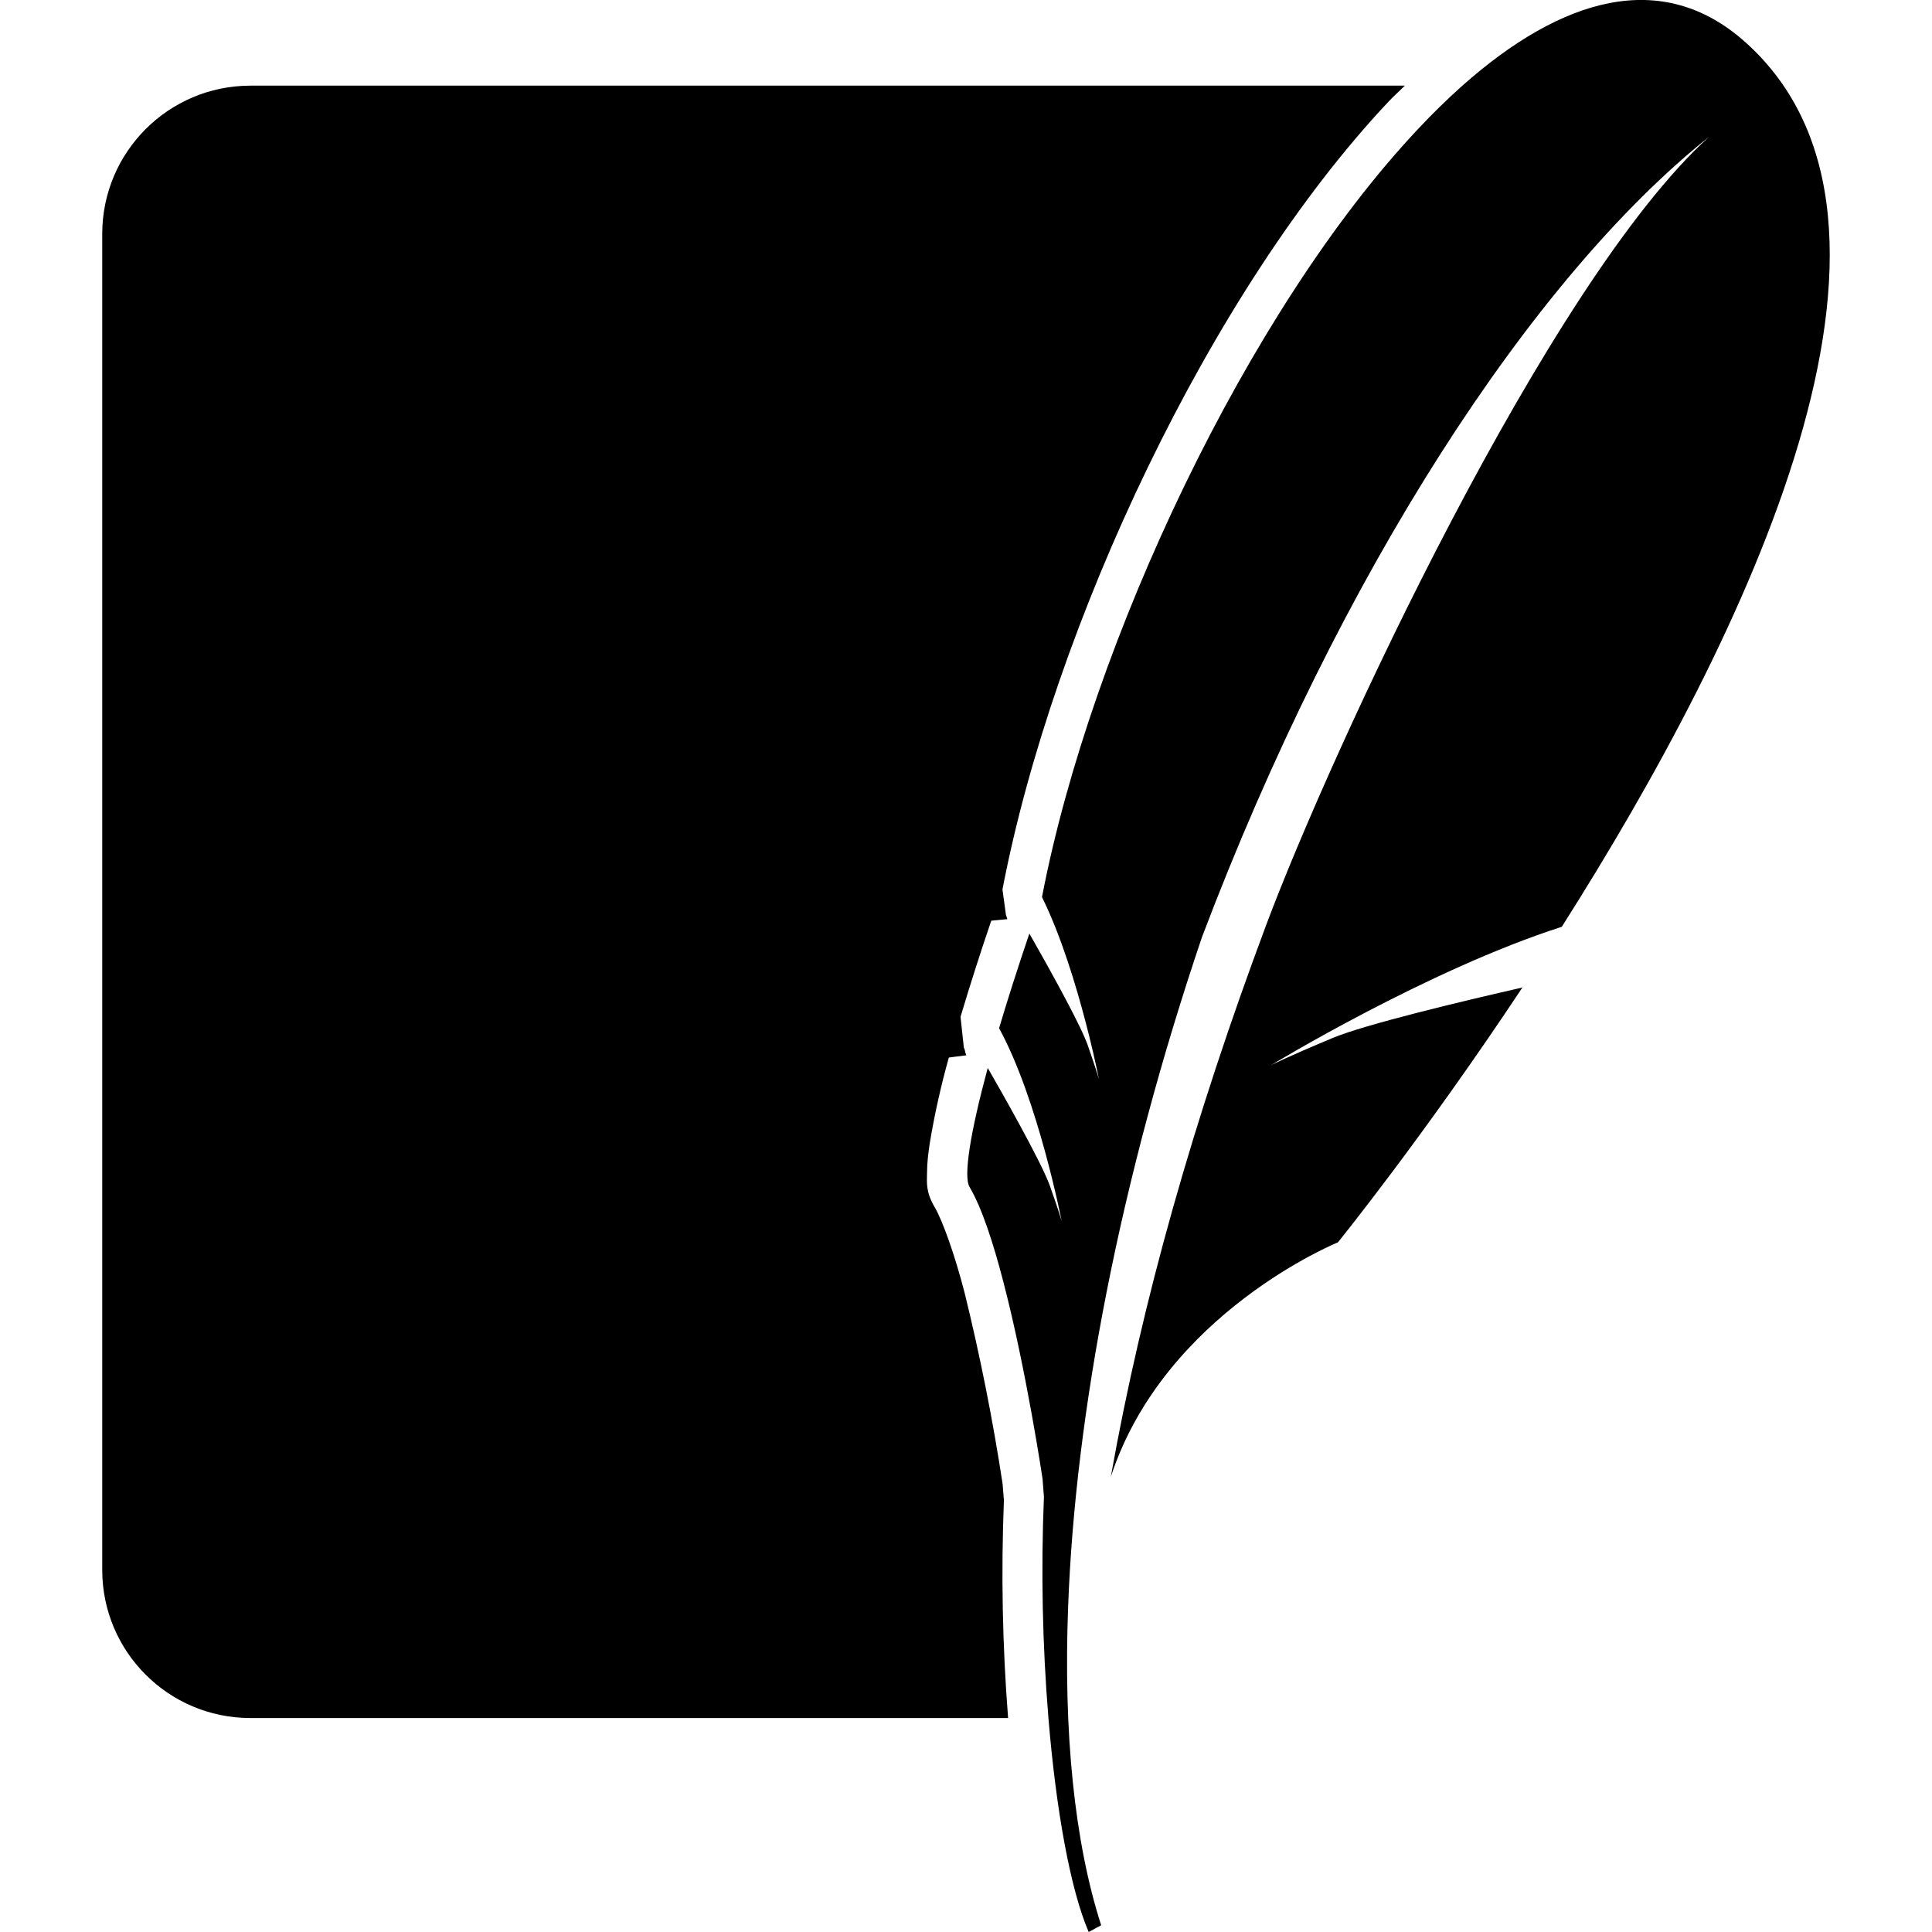
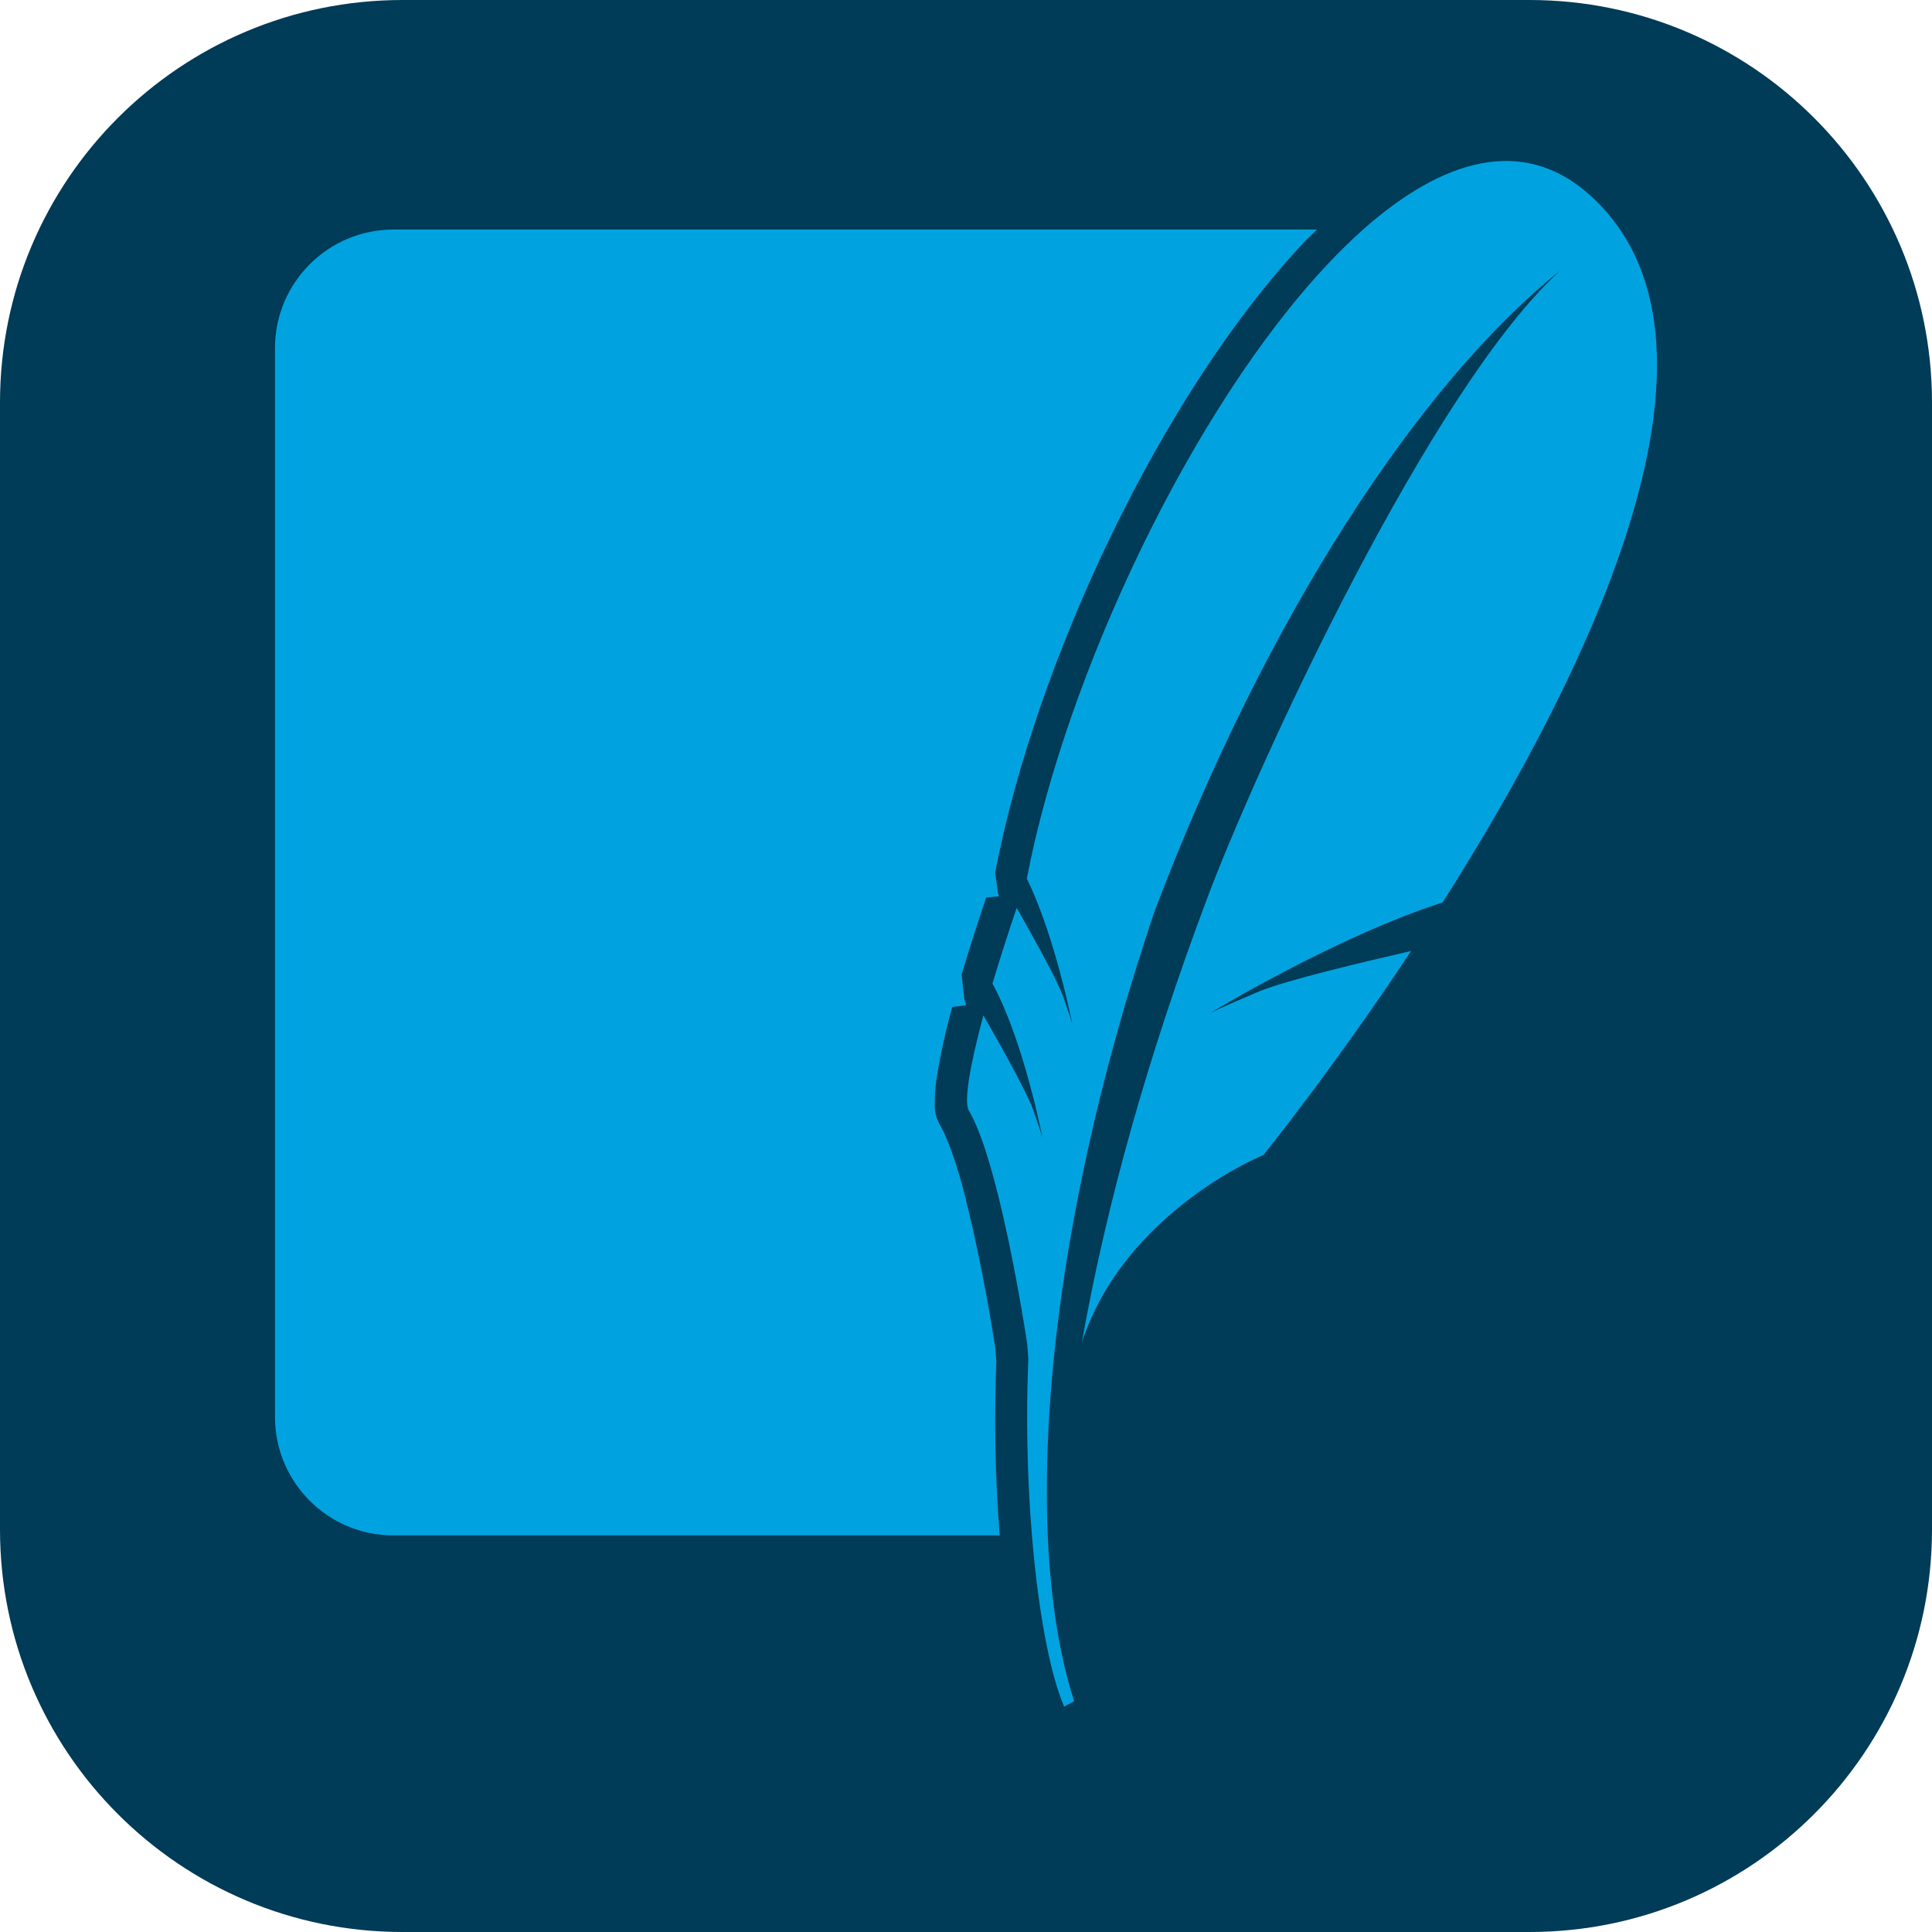
- <svg xmlns="http://www.w3.org/2000/svg" role="img" viewBox="0 0 24 24">
-   <path d="M21.678.521c-1.032-.92-2.28-.55-3.513.544a8.71 8.71 0 0 0-.547.535c-2.109 2.237-4.066 6.38-4.674 9.544.237.48.422 1.093.544 1.561a13.044 13.044 0 0 1 .164.703s-.019-.071-.096-.296l-.05-.146a1.689 1.689 0 0 0-.033-.08c-.138-.32-.518-.995-.686-1.289-.143.423-.27.818-.376 1.176.484.884.778 2.4.778 2.4s-.025-.099-.147-.442c-.107-.303-.644-1.244-.772-1.464-.217.804-.304 1.346-.226 1.478.152.256.296.698.422 1.186.286 1.1.485 2.44.485 2.44l.017.224a22.41 22.41 0 0 0 .056 2.748c.095 1.146.273 2.13.5 2.657l.155-.084c-.334-1.038-.47-2.399-.41-3.967.09-2.398.642-5.29 1.661-8.304 1.723-4.55 4.113-8.201 6.3-9.945-1.993 1.8-4.692 7.63-5.5 9.788-.904 2.416-1.545 4.684-1.931 6.857.666-2.037 2.821-2.912 2.821-2.912s1.057-1.304 2.292-3.166c-.74.169-1.955.458-2.362.629-.6.251-.762.337-.762.337s1.945-1.184 3.613-1.72C21.695 7.9 24.195 2.767 21.678.521m-18.573.543A1.842 1.842 0 0 0 1.27 2.9v16.608a1.84 1.84 0 0 0 1.835 1.834h9.418a22.953 22.953 0 0 1-.052-2.707c-.006-.062-.011-.141-.016-.2a27.01 27.01 0 0 0-.473-2.378c-.121-.47-.275-.898-.369-1.057-.116-.197-.098-.31-.097-.432 0-.12.015-.245.037-.386a9.98 9.98 0 0 1 .234-1.045l.217-.028c-.017-.035-.014-.065-.031-.097l-.041-.381a32.8 32.8 0 0 1 .382-1.194l.2-.019c-.008-.016-.01-.038-.018-.053l-.043-.316c.63-3.28 2.587-7.443 4.8-9.791.066-.069.133-.128.198-.194Z" />
+ <svg xmlns="http://www.w3.org/2000/svg" viewBox="0 0 24 24">
+   <rect width="24" height="24" rx="5" fill="#003B57" />
+   <path fill="#00A3E0" d="M21.678.521c-1.032-.92-2.28-.55-3.513.544a8.71 8.71 0 0 0-.547.535c-2.109 2.237-4.066 6.38-4.674 9.544.237.48.422 1.093.544 1.561a13.044 13.044 0 0 1 .164.703s-.019-.071-.096-.296l-.05-.146a1.689 1.689 0 0 0-.033-.08c-.138-.32-.518-.995-.686-1.289-.143.423-.27.818-.376 1.176.484.884.778 2.4.778 2.4s-.025-.099-.147-.442c-.107-.303-.644-1.244-.772-1.464-.217.804-.304 1.346-.226 1.478.152.256.296.698.422 1.186.286 1.1.485 2.44.485 2.44l.017.224a22.41 22.41 0 0 0 .056 2.748c.095 1.146.273 2.13.5 2.657l.155-.084c-.334-1.038-.47-2.399-.41-3.967.09-2.398.642-5.29 1.661-8.304 1.723-4.55 4.113-8.201 6.3-9.945-1.993 1.8-4.692 7.63-5.5 9.788-.904 2.416-1.545 4.684-1.931 6.857.666-2.037 2.821-2.912 2.821-2.912s1.057-1.304 2.292-3.166c-.74.169-1.955.458-2.362.629-.6.251-.762.337-.762.337s1.945-1.184 3.613-1.72C21.695 7.9 24.195 2.767 21.678.521m-18.573.543A1.842 1.842 0 0 0 1.27 2.9v16.608a1.84 1.84 0 0 0 1.835 1.834h9.418a22.953 22.953 0 0 1-.052-2.707c-.006-.062-.011-.141-.016-.2a27.01 27.01 0 0 0-.473-2.378c-.121-.47-.275-.898-.369-1.057-.116-.197-.098-.31-.097-.432 0-.12.015-.245.037-.386a9.98 9.98 0 0 1 .234-1.045l.217-.028c-.017-.035-.014-.065-.031-.097l-.041-.381a32.8 32.8 0 0 1 .382-1.194l.2-.019c-.008-.016-.01-.038-.018-.053l-.043-.316c.63-3.28 2.587-7.443 4.8-9.791.066-.069.133-.128.198-.194Z" transform="scale(0.8) translate(3, 2.5)" />
</svg>
